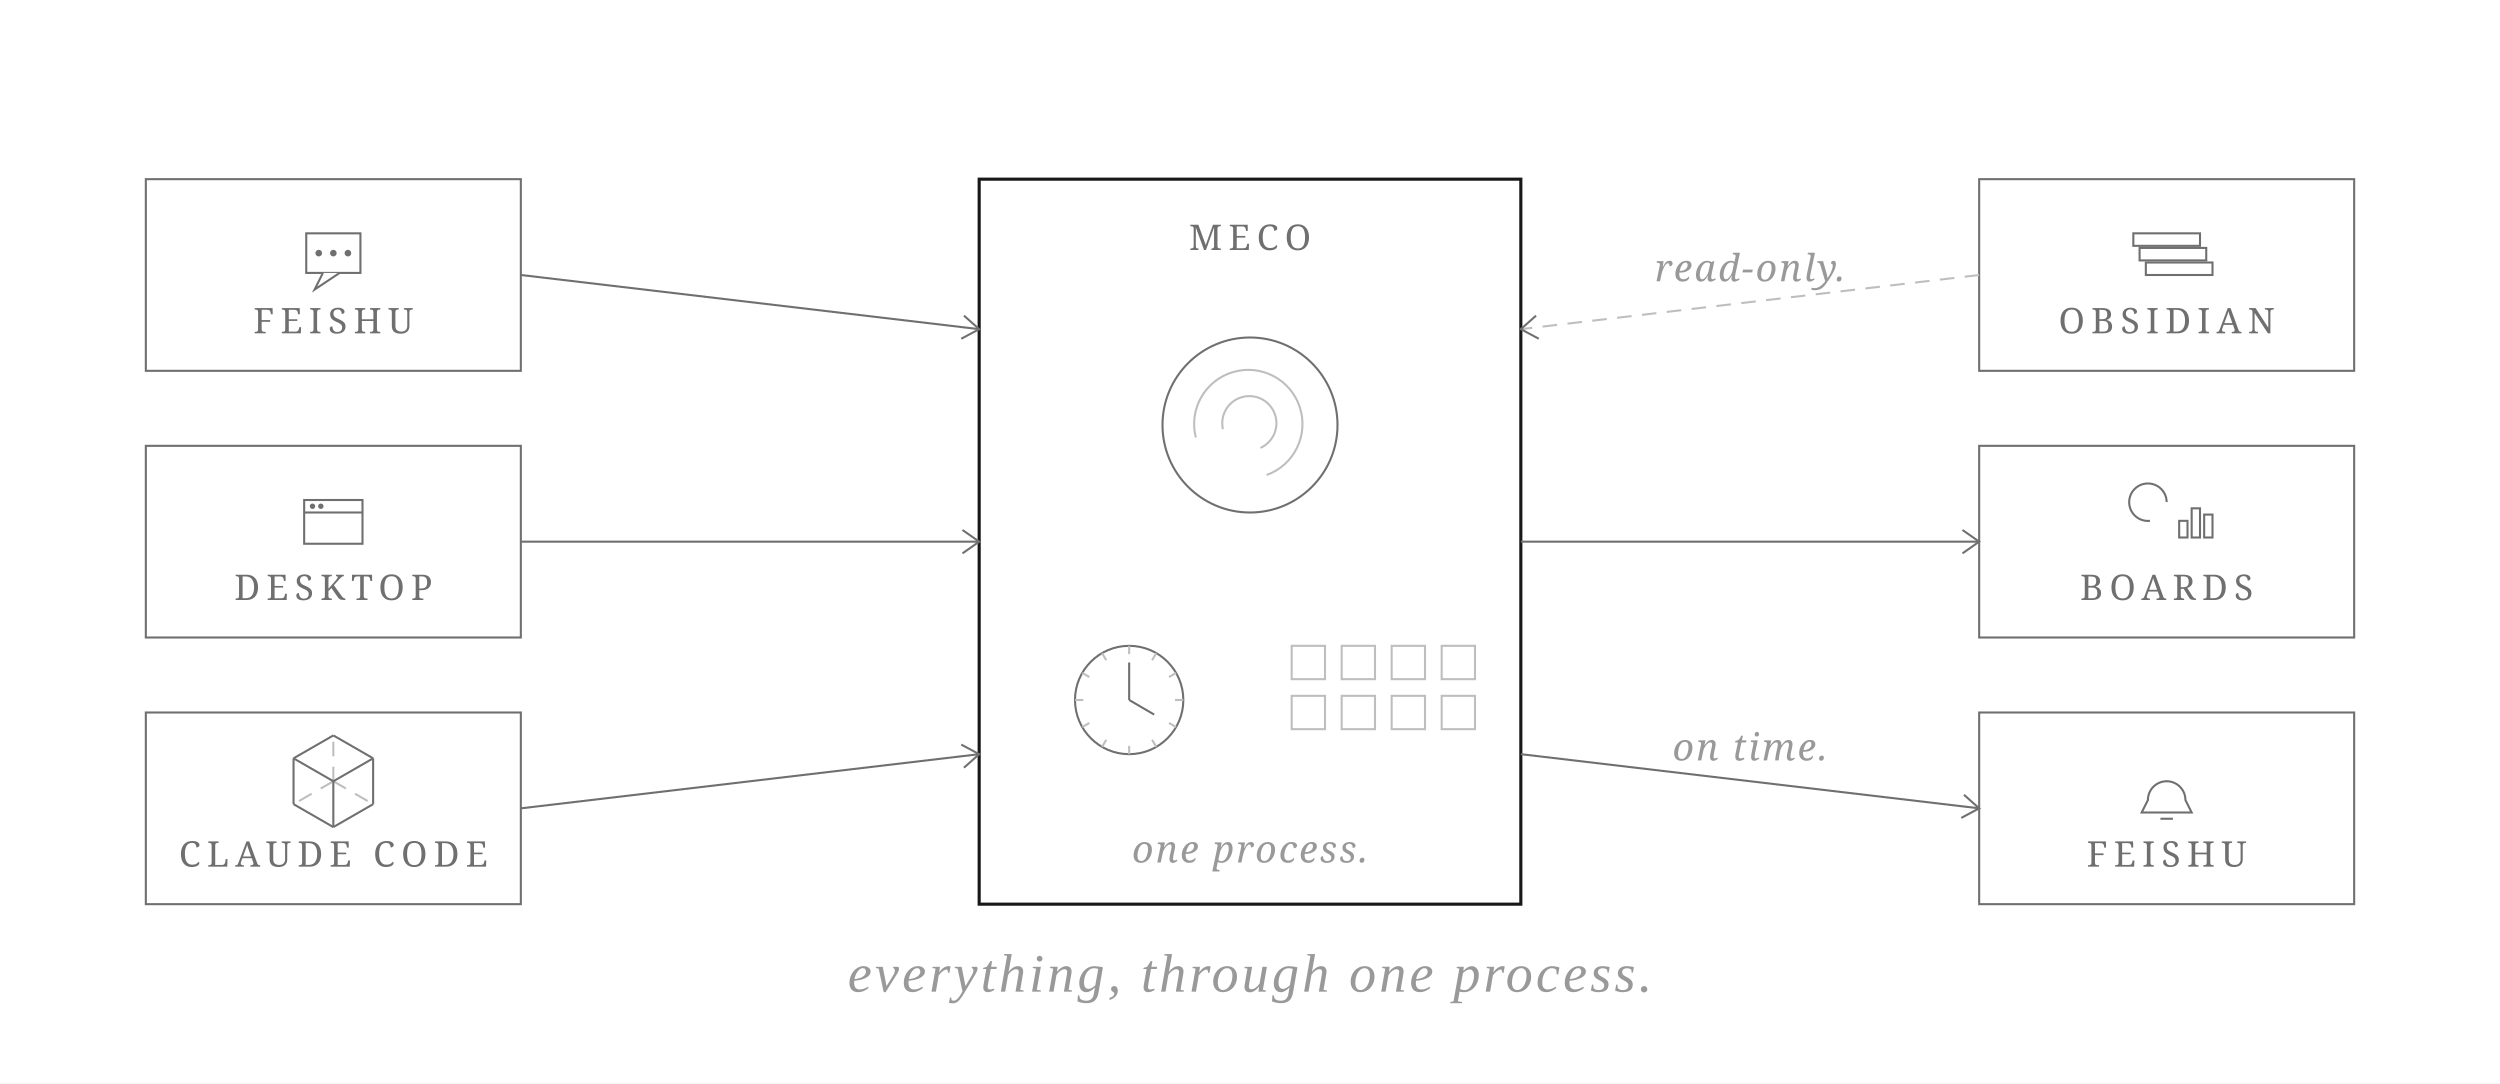
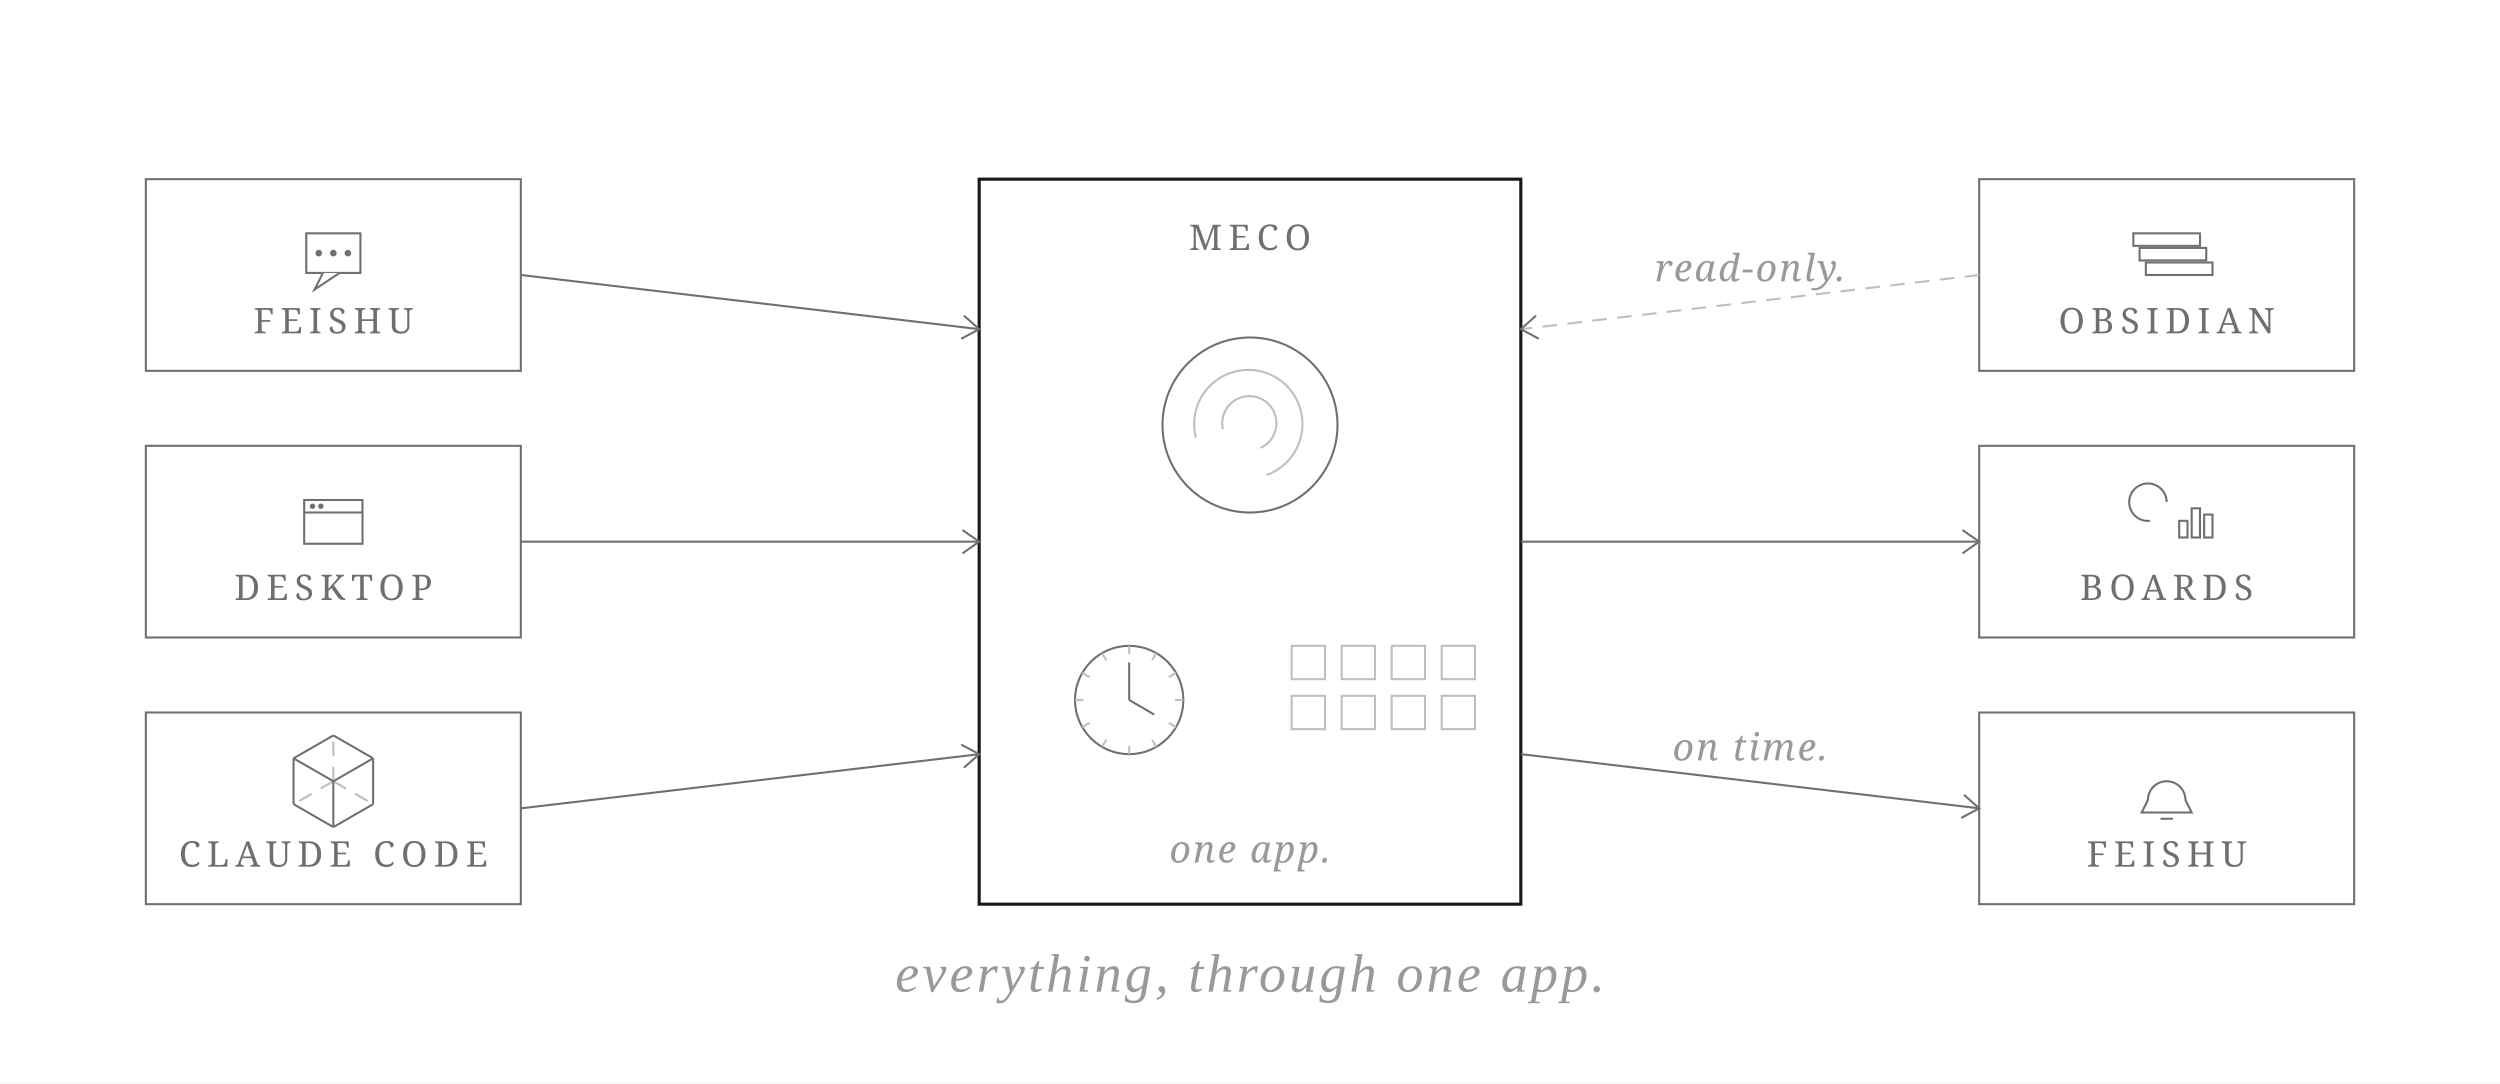
<svg xmlns="http://www.w3.org/2000/svg" viewBox="0 0 1200 520" width="1200" height="520" role="img">
  <style>line,rect,circle,ellipse,path,polyline,polygon{vector-effect:non-scaling-stroke}</style>
  <rect x="0" y="0" width="1200" height="520" fill="#FFFFFF" />
  <rect x="70" y="86" width="180" height="92" fill="#FFFFFF" stroke="#6F6F6F" stroke-width="1" />
  <text x="160.0" y="160" text-anchor="middle" font-family="Garamond, 'EB Garamond', Georgia, serif" font-size="17" letter-spacing="3" fill="#6F6F6F">FEISHU</text>
  <rect x="147.0" y="112" width="26" height="19" fill="#FFFFFF" stroke="#6F6F6F" stroke-width="1" />
  <polyline points="155.0,131 151.0,139 163.0,131" fill="#FFFFFF" stroke="#6F6F6F" stroke-width="1" />
  <circle cx="153.0" cy="121.5" r="1.6" fill="#6F6F6F" />
  <circle cx="160.0" cy="121.5" r="1.6" fill="#6F6F6F" />
  <circle cx="167.0" cy="121.5" r="1.6" fill="#6F6F6F" />
  <rect x="70" y="214" width="180" height="92" fill="#FFFFFF" stroke="#6F6F6F" stroke-width="1" />
  <text x="160.0" y="288" text-anchor="middle" font-family="Garamond, 'EB Garamond', Georgia, serif" font-size="17" letter-spacing="3" fill="#6F6F6F">DESKTOP</text>
  <rect x="146.0" y="240" width="28" height="21" fill="#FFFFFF" stroke="#6F6F6F" stroke-width="1" />
  <line x1="146.0" y1="246" x2="174.0" y2="246" fill="none" stroke="#6F6F6F" stroke-width="1" />
  <circle cx="150.0" cy="243" r="1.3" fill="#6F6F6F" />
  <circle cx="154.0" cy="243" r="1.3" fill="#6F6F6F" />
  <rect x="70" y="342" width="180" height="92" fill="#FFFFFF" stroke="#6F6F6F" stroke-width="1" />
  <text x="160.0" y="416" text-anchor="middle" font-family="Garamond, 'EB Garamond', Georgia, serif" font-size="17" letter-spacing="3" fill="#6F6F6F">CLAUDE CODE</text>
  <line x1="160" y1="375" x2="140.9" y2="386" fill="none" stroke="#BEBEBE" stroke-width="1" stroke-dasharray="7 5" />
  <line x1="160" y1="375" x2="179.1" y2="386" fill="none" stroke="#BEBEBE" stroke-width="1" stroke-dasharray="7 5" />
  <line x1="160" y1="375" x2="160" y2="353" fill="none" stroke="#BEBEBE" stroke-width="1" stroke-dasharray="7 5" />
  <line x1="160" y1="397" x2="160" y2="375" fill="none" stroke="#6F6F6F" stroke-width="1" />
  <line x1="179.1" y1="364" x2="160" y2="375" fill="none" stroke="#6F6F6F" stroke-width="1" />
  <line x1="140.9" y1="364" x2="160" y2="375" fill="none" stroke="#6F6F6F" stroke-width="1" />
  <line x1="179.1" y1="386" x2="160" y2="397" fill="none" stroke="#6F6F6F" stroke-width="1" />
  <line x1="140.9" y1="386" x2="160" y2="397" fill="none" stroke="#6F6F6F" stroke-width="1" />
  <line x1="160" y1="353" x2="179.1" y2="364" fill="none" stroke="#6F6F6F" stroke-width="1" />
  <line x1="160" y1="353" x2="140.9" y2="364" fill="none" stroke="#6F6F6F" stroke-width="1" />
  <line x1="179.1" y1="386" x2="179.1" y2="364" fill="none" stroke="#6F6F6F" stroke-width="1" />
  <line x1="140.9" y1="386" x2="140.9" y2="364" fill="none" stroke="#6F6F6F" stroke-width="1" />
  <rect x="470" y="86" width="260" height="348" fill="#FFFFFF" stroke="#181818" stroke-width="1.5" />
  <text x="600.0" y="120" text-anchor="middle" font-family="Garamond, 'EB Garamond', Georgia, serif" font-size="17" letter-spacing="3" fill="#6F6F6F">MECO</text>
  <circle cx="600.0" cy="204" r="42" fill="#FFFFFF" stroke="#6F6F6F" stroke-width="1" />
  <path d="M 574.0 210 A 26 26 0 1 1 608.0 228" fill="none" stroke="#BEBEBE" stroke-width="1" />
  <path d="M 587.0 206 A 13 13 0 1 1 605.0 215" fill="none" stroke="#BEBEBE" stroke-width="1" />
  <circle cx="542" cy="336" r="26" fill="#FFFFFF" stroke="#6F6F6F" stroke-width="1" />
  <line x1="542" y1="336" x2="542" y2="318" fill="none" stroke="#6F6F6F" stroke-width="1" />
  <line x1="542" y1="336" x2="554" y2="343" fill="none" stroke="#6F6F6F" stroke-width="1" />
  <line x1="564" y1="336" x2="568" y2="336" fill="none" stroke="#BEBEBE" stroke-width="1" />
  <line x1="561.1" y1="347" x2="564.5" y2="349" fill="none" stroke="#BEBEBE" stroke-width="1" />
  <line x1="553" y1="355.1" x2="555" y2="358.5" fill="none" stroke="#BEBEBE" stroke-width="1" />
  <line x1="542" y1="358" x2="542" y2="362" fill="none" stroke="#BEBEBE" stroke-width="1" />
  <line x1="531" y1="355.1" x2="529" y2="358.5" fill="none" stroke="#BEBEBE" stroke-width="1" />
  <line x1="522.9" y1="347" x2="519.5" y2="349" fill="none" stroke="#BEBEBE" stroke-width="1" />
  <line x1="520" y1="336" x2="516" y2="336" fill="none" stroke="#BEBEBE" stroke-width="1" />
  <line x1="522.9" y1="325" x2="519.5" y2="323" fill="none" stroke="#BEBEBE" stroke-width="1" />
  <line x1="531" y1="316.9" x2="529" y2="313.5" fill="none" stroke="#BEBEBE" stroke-width="1" />
  <line x1="542" y1="314" x2="542" y2="310" fill="none" stroke="#BEBEBE" stroke-width="1" />
  <line x1="553" y1="316.9" x2="555" y2="313.5" fill="none" stroke="#BEBEBE" stroke-width="1" />
  <line x1="561.1" y1="325" x2="564.5" y2="323" fill="none" stroke="#BEBEBE" stroke-width="1" />
  <rect x="620" y="310" width="16" height="16" fill="#FFFFFF" stroke="#BEBEBE" stroke-width="1" />
  <rect x="644" y="310" width="16" height="16" fill="#FFFFFF" stroke="#BEBEBE" stroke-width="1" />
  <rect x="668" y="310" width="16" height="16" fill="#FFFFFF" stroke="#BEBEBE" stroke-width="1" />
  <rect x="692" y="310" width="16" height="16" fill="#FFFFFF" stroke="#BEBEBE" stroke-width="1" />
  <rect x="620" y="334" width="16" height="16" fill="#FFFFFF" stroke="#BEBEBE" stroke-width="1" />
  <rect x="644" y="334" width="16" height="16" fill="#FFFFFF" stroke="#BEBEBE" stroke-width="1" />
  <rect x="668" y="334" width="16" height="16" fill="#FFFFFF" stroke="#BEBEBE" stroke-width="1" />
  <rect x="692" y="334" width="16" height="16" fill="#FFFFFF" stroke="#BEBEBE" stroke-width="1" />
-   <text x="600.0" y="414" text-anchor="middle" font-family="Garamond, 'EB Garamond', Georgia, serif" font-style="italic" font-size="18" letter-spacing="1" fill="#999999">one process.</text>
+   <text x="600.0" y="414" text-anchor="middle" font-family="Garamond, 'EB Garamond', Georgia, serif" font-style="italic" font-size="18" letter-spacing="1" fill="#999999">one app.</text>
  <rect x="950" y="86" width="180" height="92" fill="#FFFFFF" stroke="#6F6F6F" stroke-width="1" />
  <text x="1040.0" y="160" text-anchor="middle" font-family="Garamond, 'EB Garamond', Georgia, serif" font-size="17" letter-spacing="3" fill="#6F6F6F">OBSIDIAN</text>
  <rect x="1024.0" y="112" width="32" height="6" fill="#FFFFFF" stroke="#6F6F6F" stroke-width="1" />
  <rect x="1027.0" y="119" width="32" height="6" fill="#FFFFFF" stroke="#6F6F6F" stroke-width="1" />
  <rect x="1030.0" y="126" width="32" height="6" fill="#FFFFFF" stroke="#6F6F6F" stroke-width="1" />
  <rect x="950" y="214" width="180" height="92" fill="#FFFFFF" stroke="#6F6F6F" stroke-width="1" />
  <text x="1040.0" y="288" text-anchor="middle" font-family="Garamond, 'EB Garamond', Georgia, serif" font-size="17" letter-spacing="3" fill="#6F6F6F">BOARDS</text>
  <path d="M 1032.0 250 A 9 9 0 1 1 1040.0 241" fill="none" stroke="#6F6F6F" stroke-width="1" />
  <rect x="1046.0" y="250" width="4" height="8" fill="#FFFFFF" stroke="#6F6F6F" stroke-width="1" />
  <rect x="1052.0" y="244" width="4" height="14" fill="#FFFFFF" stroke="#6F6F6F" stroke-width="1" />
  <rect x="1058.0" y="247" width="4" height="11" fill="#FFFFFF" stroke="#6F6F6F" stroke-width="1" />
  <rect x="950" y="342" width="180" height="92" fill="#FFFFFF" stroke="#6F6F6F" stroke-width="1" />
  <text x="1040.0" y="416" text-anchor="middle" font-family="Garamond, 'EB Garamond', Georgia, serif" font-size="17" letter-spacing="3" fill="#6F6F6F">FEISHU</text>
  <path d="M 1031.0 384 A 9 9 0 0 1 1049.0 384 L 1052.0 390 L 1028.0 390 Z" fill="#FFFFFF" stroke="#6F6F6F" stroke-width="1" />
  <line x1="1037.0" y1="393" x2="1043.0" y2="393" fill="none" stroke="#6F6F6F" stroke-width="1" />
  <line x1="250" y1="132" x2="470" y2="158" fill="none" stroke="#6F6F6F" stroke-width="1" />
  <path d="M 461.4 162.6 L 470 158 L 462.7 151.5" fill="none" stroke="#6F6F6F" stroke-width="1" />
  <line x1="250" y1="260" x2="470" y2="260" fill="none" stroke="#6F6F6F" stroke-width="1" />
  <path d="M 462 265.6 L 470 260 L 462 254.4" fill="none" stroke="#6F6F6F" stroke-width="1" />
  <line x1="250" y1="388" x2="470" y2="362" fill="none" stroke="#6F6F6F" stroke-width="1" />
  <path d="M 462.7 368.5 L 470 362 L 461.4 357.4" fill="none" stroke="#6F6F6F" stroke-width="1" />
  <line x1="950" y1="132" x2="730" y2="158" fill="none" stroke="#BEBEBE" stroke-width="1" stroke-dasharray="7 5" />
  <path d="M 737.3 151.5 L 730 158 L 738.6 162.6" fill="none" stroke="#6F6F6F" stroke-width="1" />
  <text x="840" y="135" text-anchor="middle" font-family="Garamond, 'EB Garamond', Georgia, serif" font-style="italic" font-size="18" letter-spacing="1" fill="#999999">read-only.</text>
  <line x1="730" y1="260" x2="950" y2="260" fill="none" stroke="#6F6F6F" stroke-width="1" />
  <path d="M 942 265.6 L 950 260 L 942 254.4" fill="none" stroke="#6F6F6F" stroke-width="1" />
  <line x1="730" y1="362" x2="950" y2="388" fill="none" stroke="#6F6F6F" stroke-width="1" />
  <path d="M 941.4 392.6 L 950 388 L 942.7 381.5" fill="none" stroke="#6F6F6F" stroke-width="1" />
  <text x="840" y="365" text-anchor="middle" font-family="Garamond, 'EB Garamond', Georgia, serif" font-style="italic" font-size="18" letter-spacing="1" fill="#999999">on time.</text>
-   <text x="600" y="476" text-anchor="middle" font-family="Garamond, 'EB Garamond', Georgia, 'Times New Roman', serif" font-style="italic" font-size="26" letter-spacing="1.5" fill="#999999">everything, through one process.</text>
+   <text x="600" y="476" text-anchor="middle" font-family="Garamond, 'EB Garamond', Georgia, 'Times New Roman', serif" font-style="italic" font-size="26" letter-spacing="1.5" fill="#999999">everything, through one app.</text>
</svg>
